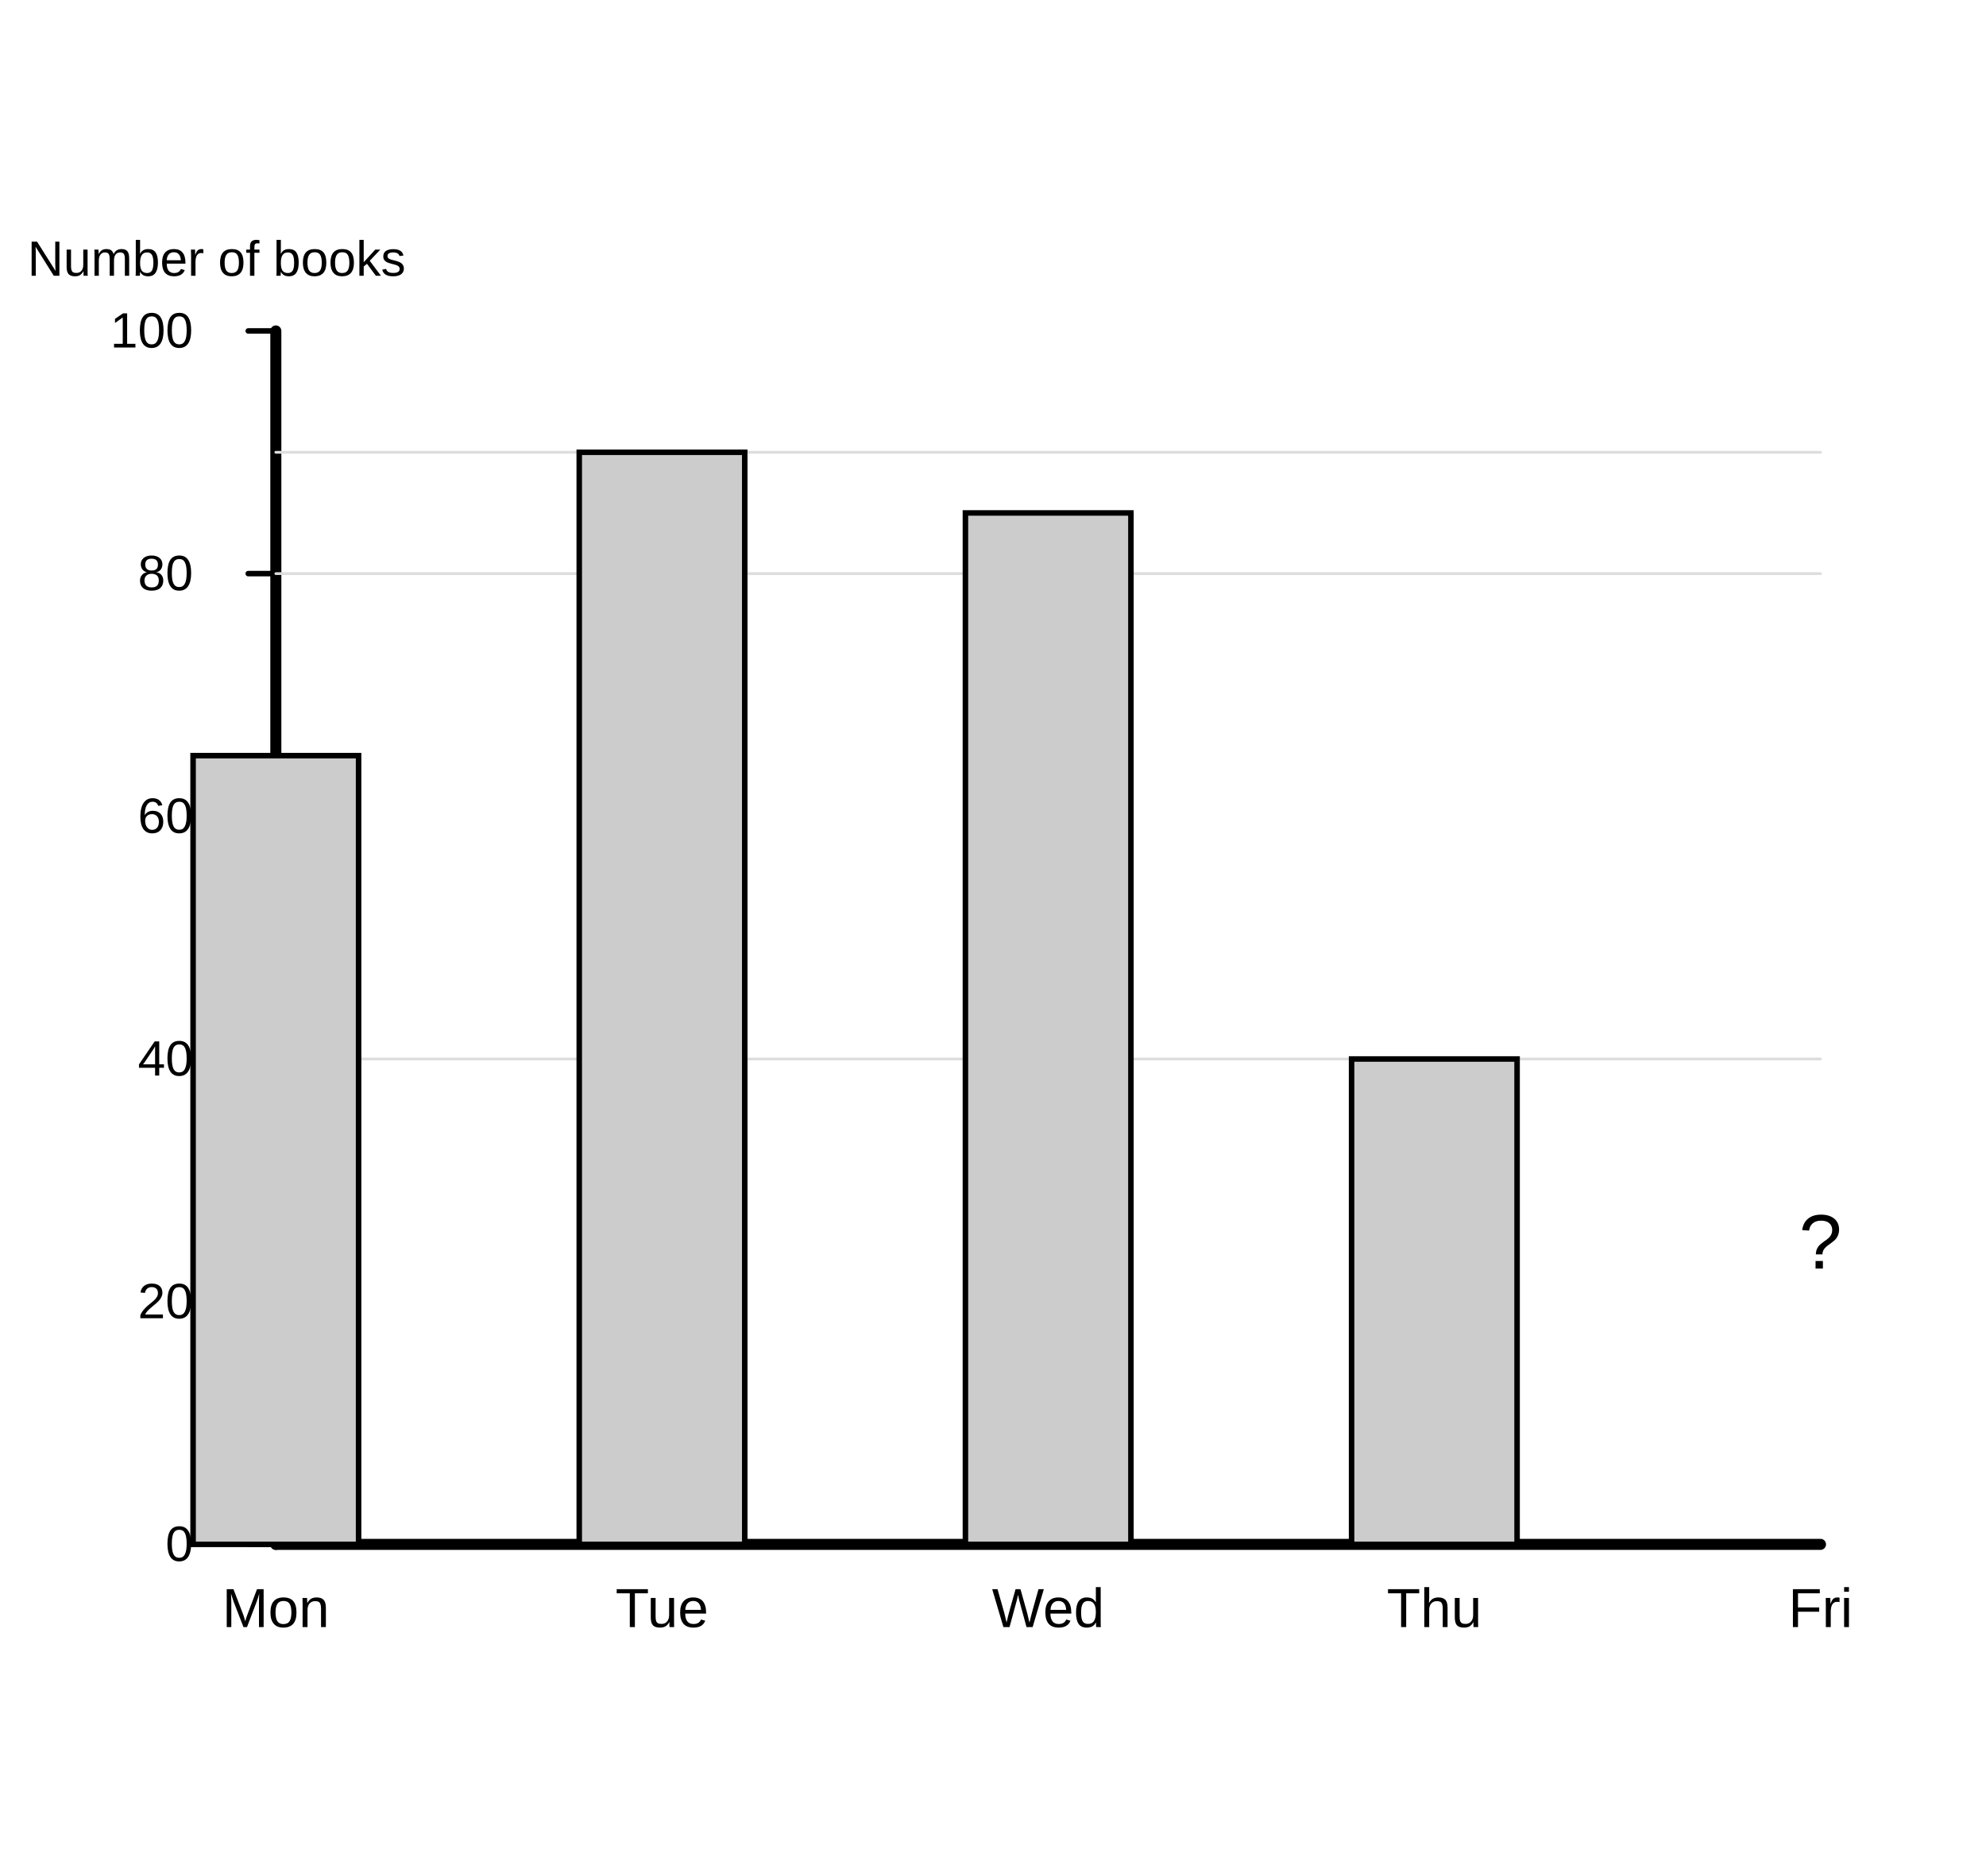
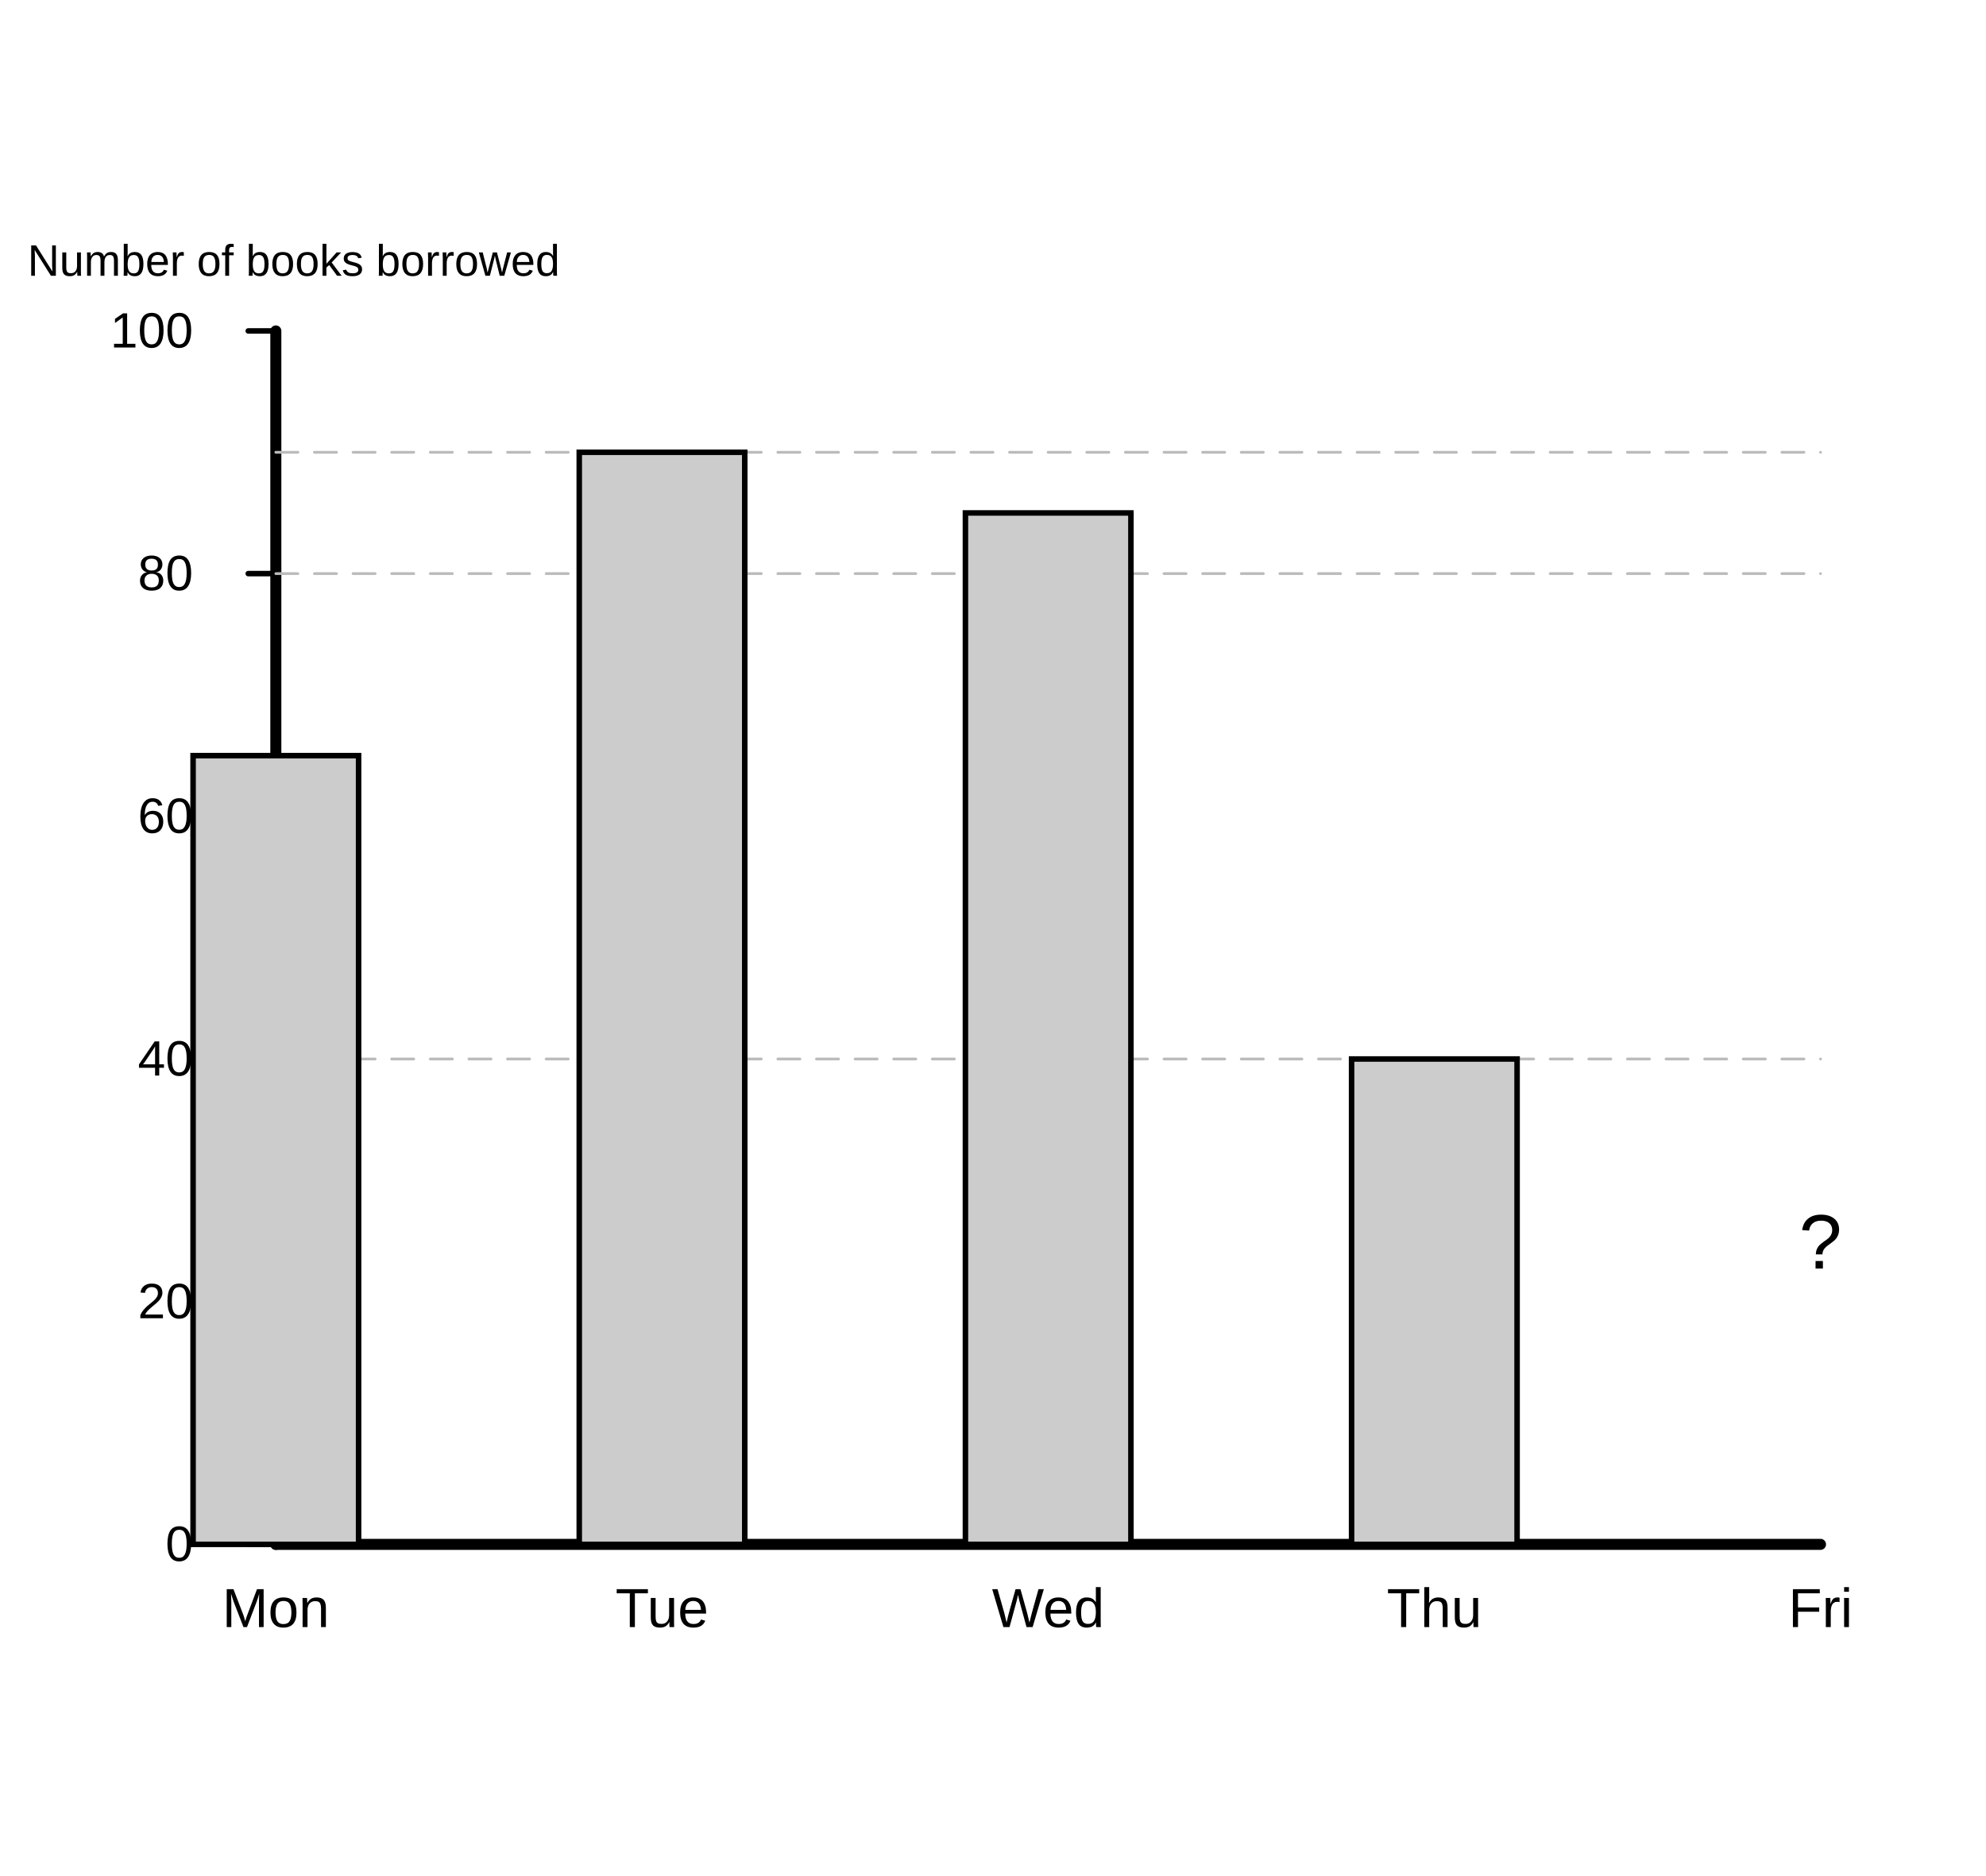
<svg xmlns="http://www.w3.org/2000/svg" width="360" height="340" viewBox="0 0 360 340">
  <defs>
    <style>
                .grid-line { stroke: #cccccc; stroke-width: 0.5; }
                .main-line { stroke: black; stroke-width: 2; fill: none; }
                .thin-line { stroke: black; stroke-width: 1; fill: none; }
                .label { font-family: Arial, sans-serif; font-size: 14px; }
                .label-small { font-family: Arial, sans-serif; font-size: 12px; }
                .shading { fill: #cccccc; }
                .angle-label { font-family: Arial, sans-serif; font-size: 11px; }
            </style>
  </defs>
  <line x1="50" y1="280" x2="50" y2="60" stroke="black" stroke-width="2" stroke-linecap="round" />
  <line x1="50" y1="280" x2="330" y2="280" stroke="black" stroke-width="2" stroke-linecap="round" />
-   <text x="5" y="50" font-family="Arial, sans-serif" font-size="9" text-anchor="start" fill="black">Number of books</text>
+   <text x="5" y="50" font-family="Arial, sans-serif" font-size="8" text-anchor="start" fill="black">Number of books borrowed</text>
  <line x1="45" y1="280.0" x2="50" y2="280.0" stroke="black" stroke-width="1" stroke-linecap="round" />
  <text x="35" y="283.0" font-family="Arial, sans-serif" font-size="9" text-anchor="end" fill="black">0</text>
  <line x1="45" y1="236.0" x2="50" y2="236.0" stroke="black" stroke-width="1" stroke-linecap="round" />
  <text x="35" y="239.0" font-family="Arial, sans-serif" font-size="9" text-anchor="end" fill="black">20</text>
  <line x1="45" y1="192.0" x2="50" y2="192.0" stroke="black" stroke-width="1" stroke-linecap="round" />
  <text x="35" y="195.0" font-family="Arial, sans-serif" font-size="9" text-anchor="end" fill="black">40</text>
  <line x1="45" y1="148.0" x2="50" y2="148.0" stroke="black" stroke-width="1" stroke-linecap="round" />
  <text x="35" y="151.0" font-family="Arial, sans-serif" font-size="9" text-anchor="end" fill="black">60</text>
  <line x1="45" y1="104.0" x2="50" y2="104.0" stroke="black" stroke-width="1" stroke-linecap="round" />
  <text x="35" y="107.0" font-family="Arial, sans-serif" font-size="9" text-anchor="end" fill="black">80</text>
  <line x1="45" y1="60.0" x2="50" y2="60.0" stroke="black" stroke-width="1" stroke-linecap="round" />
  <text x="35" y="63.0" font-family="Arial, sans-serif" font-size="9" text-anchor="end" fill="black">100</text>
-   <line x1="50" y1="192.0" x2="330" y2="192.0" stroke="#ddd" stroke-width="0.5" stroke-linecap="round" />
-   <line x1="50" y1="104.0" x2="330" y2="104.0" stroke="#ddd" stroke-width="0.5" stroke-linecap="round" />
-   <line x1="50" y1="82.0" x2="330" y2="82.0" stroke="#ddd" stroke-width="0.5" stroke-linecap="round" />
+   <line x1="50" y1="192.0" x2="330" y2="192.0" stroke="#bbb" stroke-width="0.5" stroke-dasharray="4 3" stroke-linecap="round" />
+   <line x1="50" y1="104.0" x2="330" y2="104.0" stroke="#bbb" stroke-width="0.5" stroke-dasharray="4 3" stroke-linecap="round" />
+   <line x1="50" y1="82.0" x2="330" y2="82.0" stroke="#bbb" stroke-width="0.5" stroke-dasharray="4 3" stroke-linecap="round" />
  <rect x="35.0" y="137.0" width="30" height="143.0" fill="#cccccc" stroke="black" stroke-width="1" />
  <text x="50.0" y="295" font-family="Arial, sans-serif" font-size="10" text-anchor="middle" fill="black">Mon</text>
  <rect x="105.0" y="82.0" width="30" height="198.0" fill="#cccccc" stroke="black" stroke-width="1" />
  <text x="120.0" y="295" font-family="Arial, sans-serif" font-size="10" text-anchor="middle" fill="black">Tue</text>
  <rect x="175.0" y="93.0" width="30" height="187.0" fill="#cccccc" stroke="black" stroke-width="1" />
  <text x="190.0" y="295" font-family="Arial, sans-serif" font-size="10" text-anchor="middle" fill="black">Wed</text>
  <rect x="245.0" y="192.0" width="30" height="88.0" fill="#cccccc" stroke="black" stroke-width="1" />
  <text x="260.0" y="295" font-family="Arial, sans-serif" font-size="10" text-anchor="middle" fill="black">Thu</text>
  <text x="330.0" y="230" font-family="Arial, sans-serif" font-size="14" text-anchor="middle" fill="black">?</text>
  <text x="330.0" y="295" font-family="Arial, sans-serif" font-size="10" text-anchor="middle" fill="black">Fri</text>
</svg>
